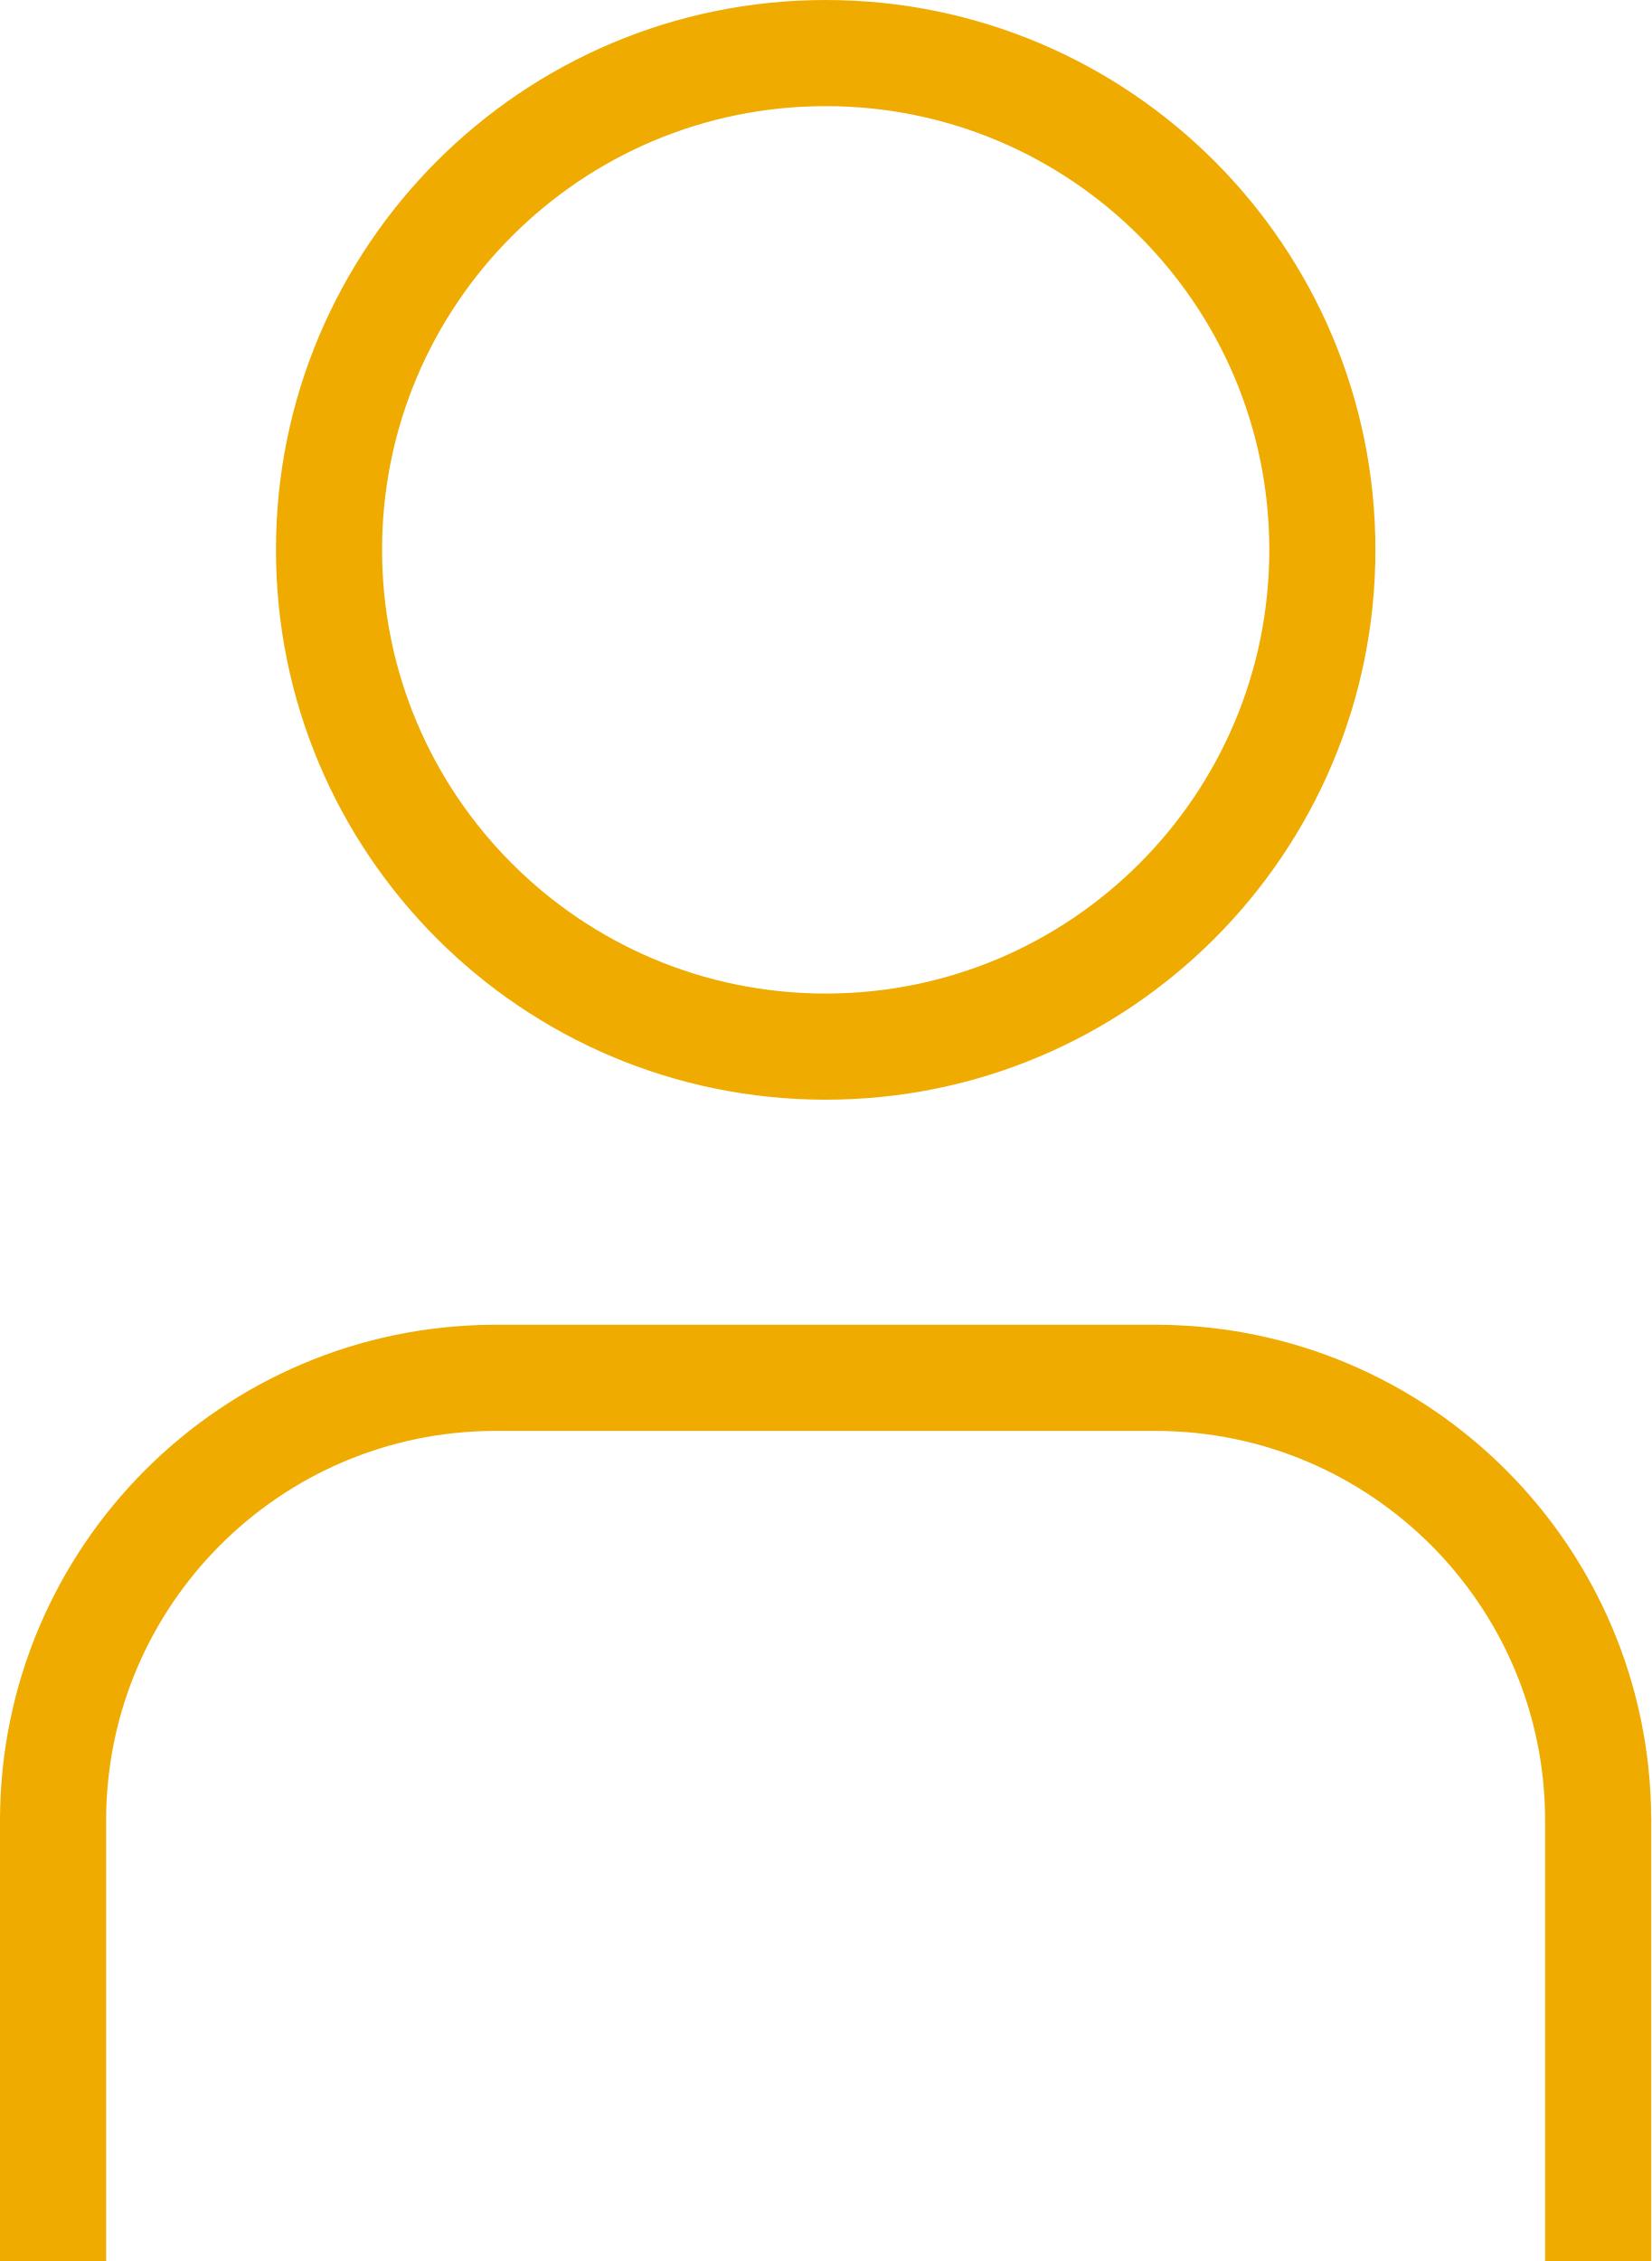
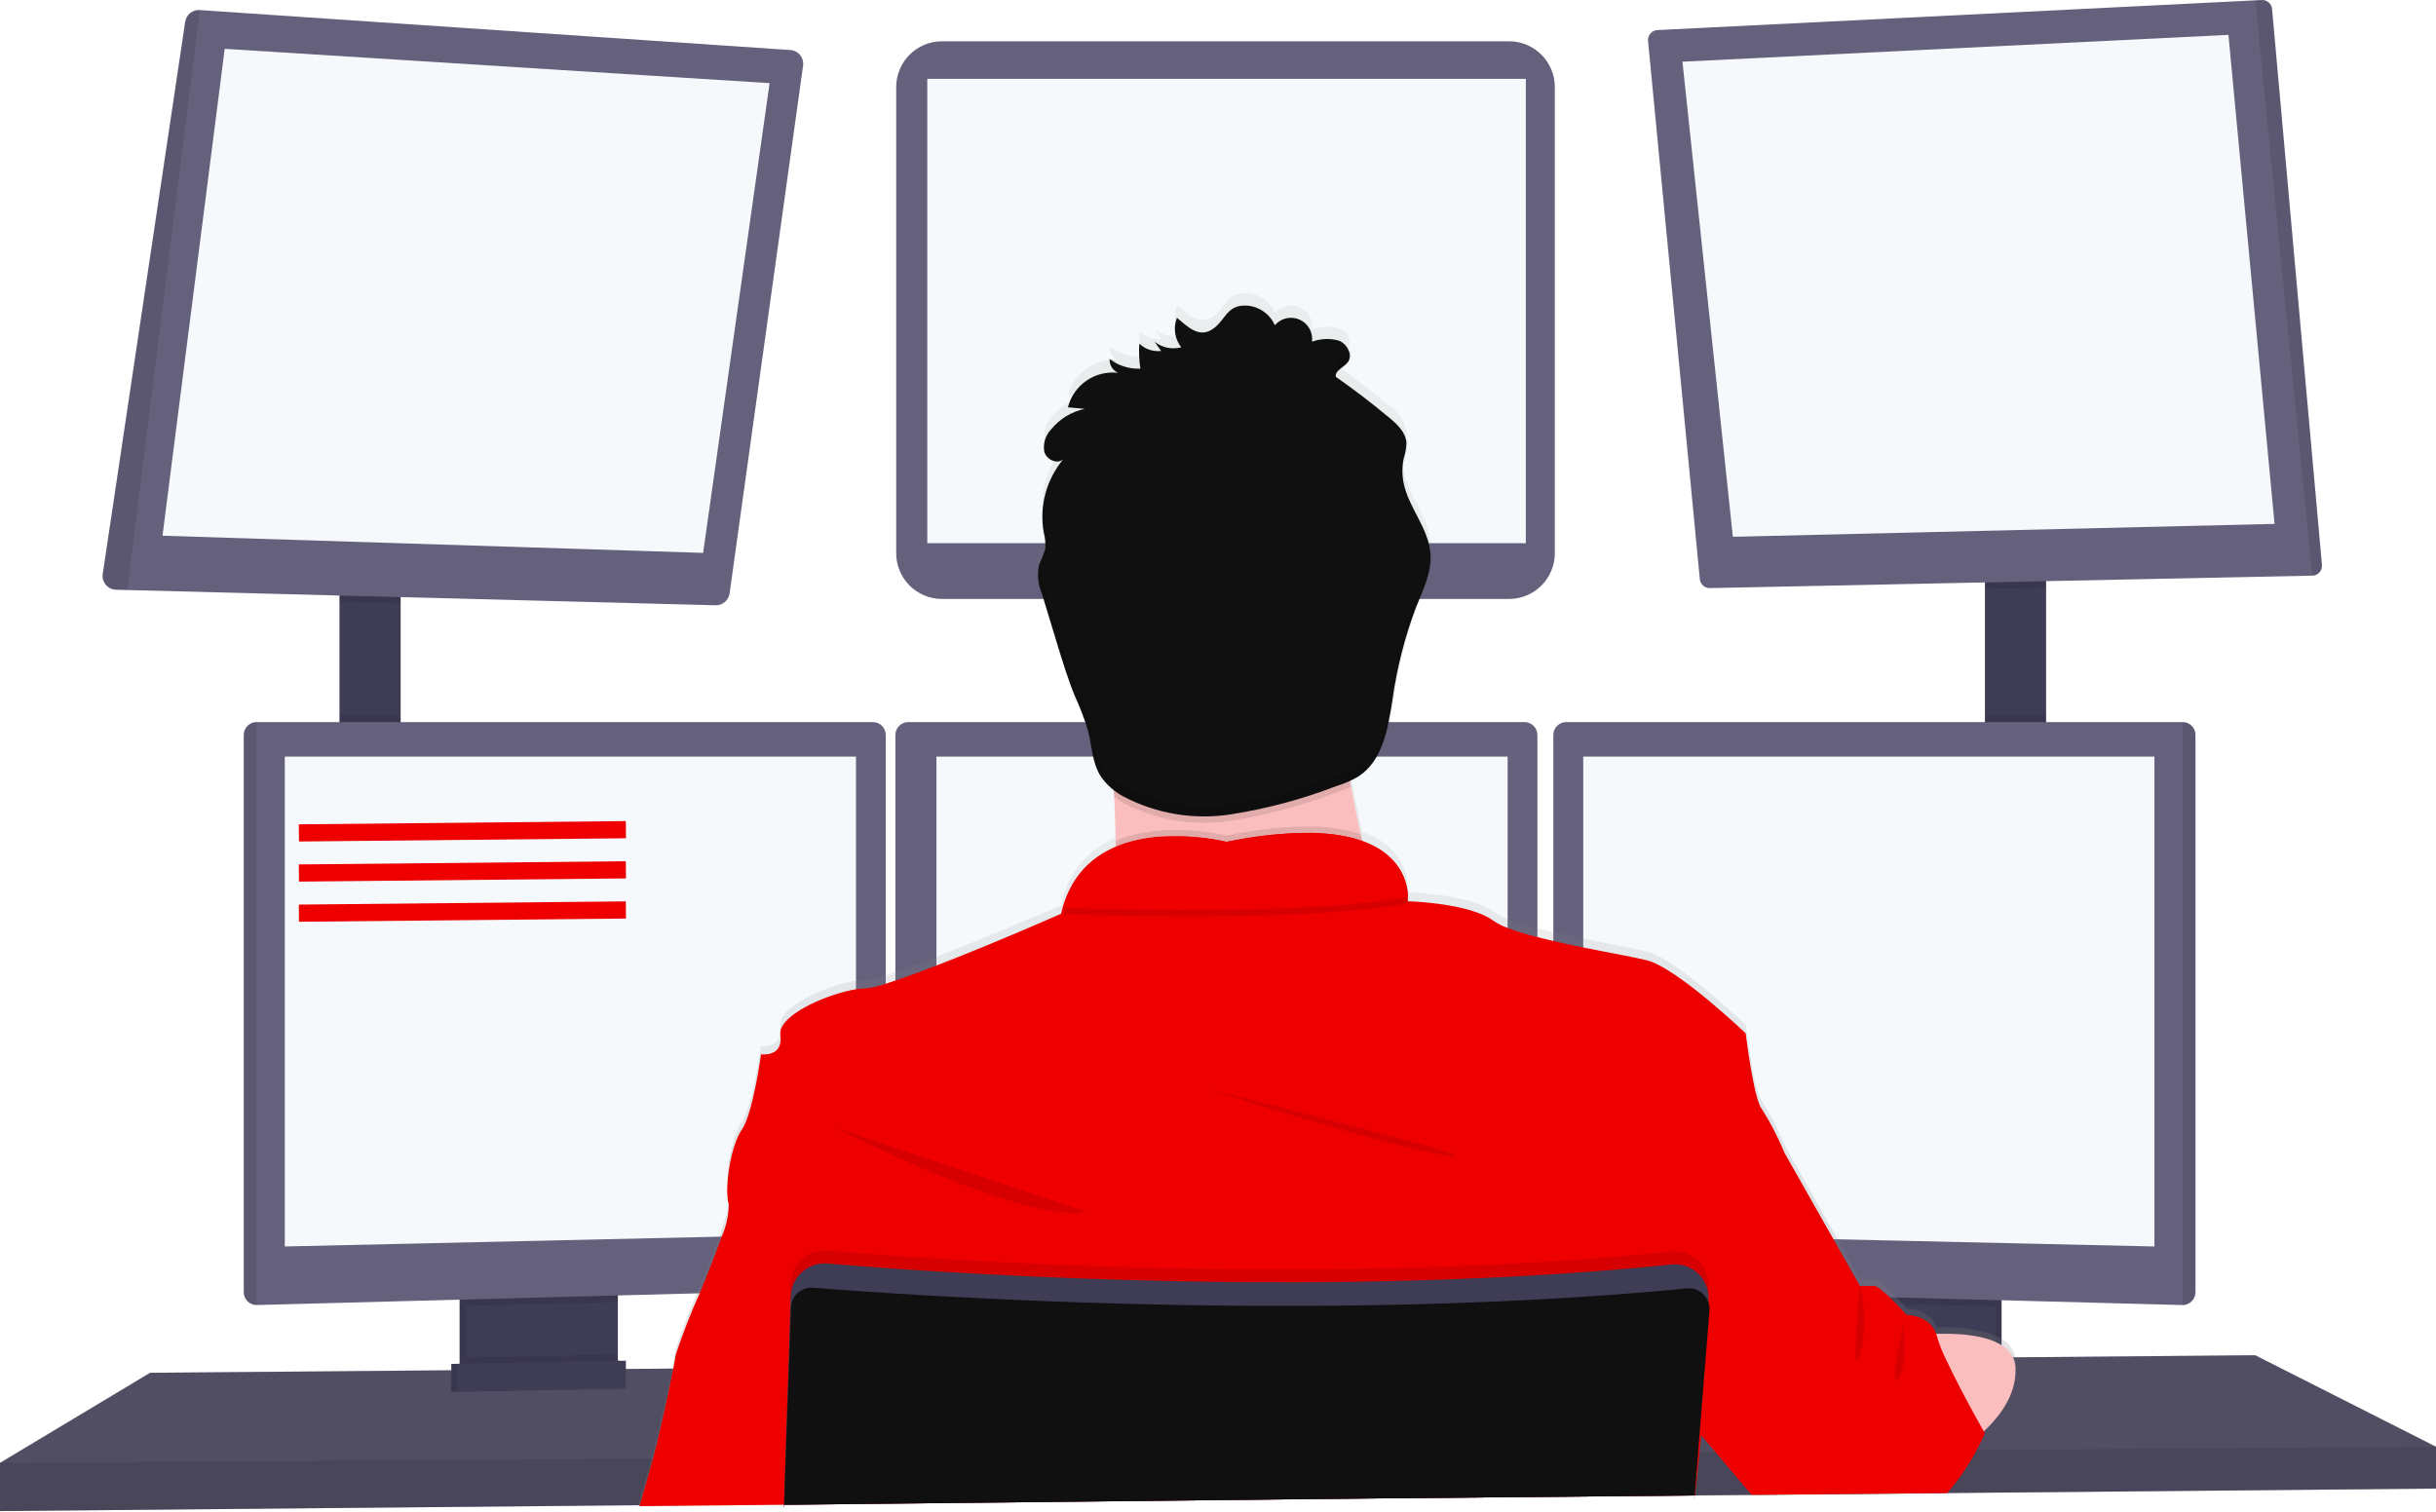
- <svg xmlns="http://www.w3.org/2000/svg" width="31.123" height="42.605" viewBox="0 0 31.123 42.605">
-   <g transform="translate(-422 -2029)">
-     <path d="M0,28.642V20.321A8.345,8.345,0,0,1,8.321,12H20.8a8.345,8.345,0,0,1,8.321,8.321v8.321" transform="translate(423 2042.963)" fill="none" stroke="#f0ab00" stroke-miterlimit="10" stroke-width="2" />
-     <circle cx="9.361" cy="9.361" r="9.361" transform="translate(428.201 2030)" fill="none" stroke="#f0ab00" stroke-miterlimit="10" stroke-width="2" />
+ <svg xmlns="http://www.w3.org/2000/svg" width="283.543" height="175.918" viewBox="0 0 283.543 175.918">
+   <defs>
+     <linearGradient id="a" x1="0.5" y1="1" x2="0.5" y2="-0.001" gradientUnits="objectBoundingBox">
+       <stop offset="0" stop-color="gray" stop-opacity="0.251" />
+       <stop offset="0.54" stop-color="gray" stop-opacity="0.122" />
+       <stop offset="1" stop-color="gray" stop-opacity="0.102" />
+     </linearGradient>
+   </defs>
+   <g transform="translate(0)">
+     <rect width="7.117" height="21.597" transform="translate(39.516 68.112)" fill="#3f3d56" />
+     <rect width="7.117" height="22.848" transform="translate(231.041 66.988)" fill="#3f3d56" />
+     <path d="M389.643,515.825v4.869l-56.9.524-.607.011-21.627.2-.517.008-6.574.056h-.195l-40.071.371-65.777.611h-.056l-16.724.157-.18,0-74.313.682V517.7l17.473-10.488,35.059-.292.749,0,.247,0,.749-.011,16.833-.139.753,0,.24,0,.749,0,5.4-.045.142,0,13.316-.112h.109l103.9-.876,2.543-.019h.255l1.94-.019,14.1-.116.749-.011.693-.008h.36l4.386-.034.869-.011,1.165-.008,3.652-.034,5.794-.049.749-.008,1.3-.007h.243l27.984-.24Z" transform="translate(-106.1 -347.398)" fill="#65617d" />
+     <path d="M389.643,515.825v4.869l-56.9.524-.607.011-21.627.2-.517.008-6.574.056h-.195l-40.071.371-65.777.611h-.056l-16.724.157-.18,0-74.313.682V517.7l17.473-10.488,35.059-.292.749,0,.247,0,.749-.011,16.833-.139.753,0,.24,0,.749,0,5.4-.045.142,0,13.316-.112h.109l103.9-.876,2.543-.019h.255l1.94-.019,14.1-.116.749-.011.693-.008h.36l4.386-.034.869-.011,1.165-.008,3.652-.034,5.794-.049.749-.008,1.3-.007h.243l27.984-.24Z" transform="translate(-106.1 -347.398)" opacity="0.2" />
+     <path d="M345.938,656.57v9.173a2.3,2.3,0,0,1-1.311,2.075,2.245,2.245,0,0,1-.936.225l-13.072.277a2.249,2.249,0,0,1-1.011-.214,2.292,2.292,0,0,1-1.337-2.086v-9.45Z" transform="translate(-274.772 -506.867)" fill="#3f3d56" />
+     <path d="M345.938,656.57v9.173a2.3,2.3,0,0,1-1.311,2.075,2.245,2.245,0,0,1-.936.225l-13.072.277a2.249,2.249,0,0,1-1.011-.214,2.292,2.292,0,0,1-1.337-2.086v-9.45Z" transform="translate(-274.772 -506.867)" opacity="0.1" />
+     <path d="M347.938,656.57v9.173a2.3,2.3,0,0,1-1.311,2.075,2.244,2.244,0,0,1-.936.225l-13.072.277a2.249,2.249,0,0,1-1.011-.214,2.292,2.292,0,0,1-1.337-2.086v-9.45Z" transform="translate(-276.022 -506.867)" fill="#3f3d56" />
+     <rect width="17.668" height="11.799" transform="translate(215.309 149.703)" fill="#3f3d56" />
+     <rect width="17.668" height="11.799" transform="translate(215.309 149.703)" opacity="0.1" />
+     <rect width="17.668" height="11.799" transform="translate(214.56 149.703)" fill="#3f3d56" />
+     <path d="M218.717,265.82v2.146l-7.117-.184V265.82Z" transform="translate(-172.084 -197.712)" opacity="0.1" />
+     <path d="M298.862,266.484l-8.551,61.428a1.611,1.611,0,0,1-1.637,1.39l-68.47-1.775-1.3-.034a1.611,1.611,0,0,1-1.558-1.824l9.6-64.3a1.611,1.611,0,0,1,1.7-1.36l68.717,4.652a1.607,1.607,0,0,1,1.5,1.828Z" transform="translate(-205.387 -258.837)" fill="#65617d" />
+     <path d="M163.84,99.16l-7.24,56.682,62.926,2,7.738-54.686Z" transform="translate(-137.685 -93.476)" fill="#f5f9fb" />
+     <rect width="76.661" height="64.923" rx="5.33" transform="translate(104.315 4.807)" fill="#65617d" />
+     <rect width="69.668" height="54.06" transform="translate(107.933 9.178)" fill="#f5f9fb" />
+     <path d="M730.047,262.82v1.42l-7.117.146V262.82Z" transform="translate(-491.89 -195.836)" opacity="0.1" />
+     <path d="M776.012,322.682a1.154,1.154,0,0,1-1.124,1.229l-70.118,1.45a1.154,1.154,0,0,1-1.172-1.045l-6.027-62.657a1.154,1.154,0,0,1,1.094-1.262l69.586-3.461L769,256.9a1.15,1.15,0,0,1,1.206,1.049Z" transform="translate(-505.744 -256.896)" fill="#65617d" />
+     <path d="M628.93,97.944l63.552-3.124,5.367,56.933-63.05,1.5Z" transform="translate(-433.098 -90.762)" fill="#f5f9fb" />
+     <path d="M894.041,322.682a1.154,1.154,0,0,1-1.124,1.229l-6.637-66.975.749-.037a1.15,1.15,0,0,1,1.206,1.049Z" transform="translate(-623.773 -256.896)" opacity="0.1" />
+     <path d="M228.658,259.992,220.2,327.518l-1.3-.034a1.611,1.611,0,0,1-1.558-1.824l9.6-64.3A1.611,1.611,0,0,1,228.658,259.992Z" transform="translate(-205.387 -258.83)" opacity="0.1" />
+     <rect width="7.117" height="6.398" transform="translate(39.516 83.312)" opacity="0.1" />
+     <path d="M268.6,483.65v1.862l-17.668.472V483.65Z" transform="translate(-196.682 -333.951)" opacity="0.1" />
+     <path d="M335.915,482.8v63a1.5,1.5,0,0,1-1.442,1.479l-71.785,1.91h-.019a1.5,1.5,0,0,1-1.48-1.48V482.8a1.5,1.5,0,0,1,1.48-1.479h71.766A1.5,1.5,0,0,1,335.915,482.8Z" transform="translate(-232.817 -397.259)" fill="#65617d" />
+     <path d="M262.688,481.32v67.871h-.019a1.5,1.5,0,0,1-1.48-1.48V482.8a1.5,1.5,0,0,1,1.48-1.479Z" transform="translate(-232.817 -397.259)" opacity="0.1" />
+     <path d="M194.6,319.15h66.485v55.529l-66.485,1.5Z" transform="translate(-161.451 -231.067)" fill="#f5f9fb" />
+     <rect width="7.117" height="6.525" transform="translate(231.041 83.312)" opacity="0.1" />
+     <path d="M696.6,483.65v2.4l-17.668-.472V483.65Z" transform="translate(-464.37 -333.951)" opacity="0.1" />
+     <path d="M742.89,482.8v64.911a1.5,1.5,0,0,1-1.5,1.48h0l-71.8-1.91a1.5,1.5,0,0,1-1.442-1.479v-63a1.5,1.5,0,0,1,1.479-1.479H741.4a1.5,1.5,0,0,1,1.495,1.479Z" transform="translate(-487.346 -397.259)" fill="#65617d" />
+     <path d="M865.188,482.8v64.912a1.5,1.5,0,0,1-1.5,1.479h0V481.32h0a1.5,1.5,0,0,1,1.5,1.48Z" transform="translate(-609.644 -397.259)" opacity="0.1" />
+     <path d="M664.585,319.15H598.1v55.529l66.485,1.5Z" transform="translate(-413.816 -231.067)" fill="#f5f9fb" />
+     <path d="M538.415,482.8v63a1.5,1.5,0,0,1-1.442,1.479l-71.785,1.91h0a1.5,1.5,0,0,1-1.5-1.48V482.8a1.5,1.5,0,0,1,1.48-1.479h71.766A1.5,1.5,0,0,1,538.415,482.8Z" transform="translate(-359.468 -397.259)" fill="#65617d" />
+     <path d="M397.1,319.15h66.485v55.529l-66.485,1.5Z" transform="translate(-288.103 -231.067)" fill="#f5f9fb" />
+     <path d="M389.643,533.65v4.869l-56.9.524-.607.011-21.627.2-.517.008-6.574.056h-.195l-40.071.371-65.777.611h-.056l-16.724.157-.18,0-74.313.682v-5.618l75.852-.5h.18l15.353-.1h.071l106.031-.7h.109l.064,0h.176l1.794-.011h.547l27.9-.187,1.648-.008.367,0Z" transform="translate(-106.1 -365.223)" opacity="0.1" />
+     <circle cx="19.226" cy="19.226" r="19.226" transform="translate(123.541 51.257)" fill="#fbbebe" />
+     <path d="M383.74,489.233a.465.465,0,0,1,.037-.131c.375-1.345,1.041-3.618,1.539-5.435.064-.225.124-.446.18-.655.551-2.049,1.622-6.847,2.217-9.84.21-1.052.375-1.873.408-2.285a62.346,62.346,0,0,1,2.48-6.454c.9-2.187,1.873-4.577,2.588-6.592a22.983,22.983,0,0,0,1.1-3.689,1.91,1.91,0,0,0,0-.8,5.5,5.5,0,0,1-.18-1.311h0c-.086-2.322.607-5.993,1.678-7.532,1.311-1.873,2.247-8.862,2.247-8.862s1.94.281,2.247-1.322a2.3,2.3,0,0,0,.037-.524,2.773,2.773,0,0,0-.034-.416c-.333-2.337,5.514-4.824,8.8-5.36a7.362,7.362,0,0,1,1.124-.1,10.2,10.2,0,0,0,2.341-.539q.524-.161,1.124-.375c1.378-.464,3.026-1.079,4.776-1.753,6.577-2.551,14.54-5.993,14.54-5.993.056-.266.12-.521.191-.772a10.379,10.379,0,0,1,6.124-7.09h0v-.749c0-1.292-.056-2.622-.112-3.948,0-.258-.022-.517-.037-.775V405.5c0-.262-.026-.524-.041-.783l-.067-.052a6.145,6.145,0,0,1-1.461-1.573,5.716,5.716,0,0,1-.532-1.124,34.319,34.319,0,0,1-.891-4.026l-.067-.277a31.459,31.459,0,0,0-1.5-3.963c-.828-2.03-1.465-4.12-2.1-6.236q-.577-1.922-1.165-3.85l-.592-1.963c-.112-.375-.225-.749-.311-1.124h0a4.964,4.964,0,0,1-.1-.524h0a3.746,3.746,0,0,1,.09-1.727,12.032,12.032,0,0,1,.494-1.124,2.954,2.954,0,0,0,.187-.517h0a1.147,1.147,0,0,0,.03-.12,2.119,2.119,0,0,0,.041-.4,6.92,6.92,0,0,0-.195-1.457.026.026,0,0,1,0-.019.964.964,0,0,0-.019-.1,9.535,9.535,0,0,1-.135-1.124,10.656,10.656,0,0,1,1.3-5.832l.071-.135a9.455,9.455,0,0,1,.689-1.041h0a5.282,5.282,0,0,1,.375-.457,1.5,1.5,0,0,1-2.079-.539,1.433,1.433,0,0,1-.086-.169c-.019-.045-.034-.094-.049-.142a3.06,3.06,0,0,1,.794-2.641,6.925,6.925,0,0,1,2.15-1.76h0a1.441,1.441,0,0,1,.15-.079,6.413,6.413,0,0,1,.989-.4h0a5.648,5.648,0,0,1,.61-.165l-1.39-.127-.562-.052a5.428,5.428,0,0,1,4.869-4.086h.4a4.4,4.4,0,0,1,.588.049,1.663,1.663,0,0,1-.993-1.622,5.4,5.4,0,0,0,3.442,1.146h.142a11.245,11.245,0,0,1-.127-1.225h0a12.435,12.435,0,0,1,0-1.671,3.161,3.161,0,0,0,2.54.846l-.779-1.086a3.555,3.555,0,0,0,2.457.768l.18-.019a2.626,2.626,0,0,0,.446-.086H447c-.071-.09-.135-.184-.2-.281l-.022-.045a3.624,3.624,0,0,1-.375-.783,2.486,2.486,0,0,1-.09-.326h0a3.277,3.277,0,0,1,.169-2.041c1.21,1.011,2.536,2.393,4.12,1.348s1.637-2.963,4.12-2.768a3.82,3.82,0,0,1,3.15,2.292,2.528,2.528,0,0,1,2.873-.655,2.566,2.566,0,0,1,1.453,2.581,5.176,5.176,0,0,1,3.128-.124,1.826,1.826,0,0,1,1.064,2.495.544.544,0,0,1-.052.075c-.461.6-1.479.921-1.371,1.671l.157.112.487.352q2.865,2.068,5.581,4.345a4.517,4.517,0,0,1,1.981,2.933,3.236,3.236,0,0,1-.09.888h0c-.06.292-.142.584-.206.876a7.308,7.308,0,0,0-.127,2.266h0c.026.221.06.438.1.659.573,2.9,2.888,5.285,3.116,8.24v.21a6.647,6.647,0,0,1-.026.948,20.219,20.219,0,0,1-1.678,5.244c-.041.1-.082.21-.12.315a52.18,52.18,0,0,0-2.622,10.548,37.557,37.557,0,0,1-.749,3.779,10.011,10.011,0,0,1-1.907,3.907,6.073,6.073,0,0,1-1.258,1.124,6.985,6.985,0,0,1-.993.528v.022c.041.229.075.457.116.685.023.12.041.24.064.375h0a.054.054,0,0,0,0,.022c.315,1.772.674,3.506,1.053,5.154l.191.82c4.719,1.7,5.278,5.2,5.311,6.532a3.615,3.615,0,0,1,0,.536s7.117.187,9.926,2.247a7.615,7.615,0,0,0,1.689.862,31.076,31.076,0,0,0,3.465,1.082c.6.157,1.232.311,1.873.461,1.124.258,2.315.509,3.465.749,3.068.618,5.956,1.124,7.42,1.5,3.495.884,11.488,8.547,11.488,8.547s.936,7.731,1.873,8.858a33.411,33.411,0,0,1,2.622,5.09l6.2,11.016,2.622,4.633h1.685a2.865,2.865,0,0,1,1.2.787c.446.4.94.891,1.375,1.341l.719.768.449.5s2.723.067,3.461,2.221a16.9,16.9,0,0,1,6.847.937,5.29,5.29,0,0,1,.749.4,3.251,3.251,0,0,1,1.547,2.12,3.134,3.134,0,0,1,.067.539c0,.214,0,.427,0,.637-.135,2.835-1.981,5.2-3.678,6.783l.12.213s-.056.135-.165.375c-.03.071-.067.15-.109.24h0c-.221.472-.573,1.18-1.034,2.008a23.716,23.716,0,0,1-3.585,4.933l-.109.112-21.627.2-.064-.075-4.2-5-2.086-2.487-.064-.079-.06.6-.2,1.985-.487,4.8-.026.24v.064l-.056.554.041-.554h-.109l-40.078.375-65.78.727v.315h-.052v-.315l-16.762.18Z" transform="translate(-309.465 -313.866)" fill="url(#a)" />
+     <path d="M561.251,481.254s-37.269,4.495-33.711,0c1.289-1.626,1.644-6.442,1.573-11.93-.022-1.667-.082-3.394-.169-5.113-.412-8.24-1.4-16.293-1.4-16.293s32.587-15.357,28.841-3.184c-1.5,4.918-1.008,11.825.131,18.308.333,1.892.719,3.746,1.124,5.506a129.067,129.067,0,0,0,3.615,12.705Z" transform="translate(-399.253 -371.442)" fill="#fbbebe" />
+     <path d="M561.251,527.369s-37.269,4.495-33.711,0c1.289-1.626,1.644-6.442,1.573-11.93,5.682-2.427,12.911-.618,12.911-.618,7.611-1.517,12.492-1.221,15.612-.157a129.08,129.08,0,0,0,3.615,12.705Z" transform="translate(-399.253 -417.558)" opacity="0.1" />
+     <path d="M400.992,594.286v-.315l65.78-.715,40.078-.375h.112l-.041.554.056-.554h.071v-.064l.513-5.038.195-1.906.06-.6.052-.5,2.315-7.72,2.315-7.708,1.948-6.491,2.974-9.918a33.274,33.274,0,0,0-2.622-5.057c-.936-1.124-1.873-8.8-1.873-8.8s-7.993-7.615-11.488-8.491c-1.465-.375-4.356-.873-7.427-1.5-1.15-.232-2.33-.479-3.465-.749-.641-.146-1.27-.3-1.873-.453a32.95,32.95,0,0,1-3.465-1.071,7.757,7.757,0,0,1-1.686-.858c-2.753-2.019-9.652-2.247-9.918-2.247h0a.157.157,0,0,1,0-.026v-.034a3.828,3.828,0,0,0,0-.472,3,3,0,0,0-.034-.524.472.472,0,0,0-.026-.187c-.019-.135-.041-.277-.075-.427a1.878,1.878,0,0,0-.045-.2,6.447,6.447,0,0,0-.468-1.307c-.026-.06-.06-.124-.09-.184a6.838,6.838,0,0,0-.637-.985c-.049-.064-.1-.131-.157-.195a7.34,7.34,0,0,0-1.019-.989c-.1-.079-.206-.161-.315-.236a1.743,1.743,0,0,0-.191-.135l-.333-.217-.311-.18c-.273-.15-.562-.3-.877-.434-.1-.045-.2-.086-.307-.127l-.408-.157h-.022l-.281-.112c-.214-.071-.431-.135-.659-.2L467,516.3l-.375-.086-.375-.079c-.375-.075-.775-.142-1.195-.195l-.427-.053-.438-.045-.453-.037-.644-.037-.749-.026a46.716,46.716,0,0,0-9.833,1.046,27.067,27.067,0,0,0-6.835-.63h-.326l-.375.022h-.24l-.483.045a3.593,3.593,0,0,0-.487.056c-.161.023-.33.041-.491.067l-.247.041c-.244.041-.491.086-.749.139q-.124.022-.247.056c-.326.071-.652.157-.974.255-.161.045-.322.1-.483.154-.082.023-.161.052-.24.082l-.24.086-.236.094-.281.112c-.142.06-.281.124-.419.191-.079.034-.157.071-.232.112s-.154.075-.225.116a10.4,10.4,0,0,0-2.326,1.641l-.191.183L436,519.8c-.064.064-.124.131-.184.2a8.933,8.933,0,0,0-.682.843c-.06.079-.116.157-.172.24a10.007,10.007,0,0,0-.644,1.094c-.049.09-.094.184-.139.273a12.249,12.249,0,0,0-.749,1.966q-.1.375-.191.749s-7.93,3.5-14.507,6.03c-1.749.674-3.4,1.285-4.776,1.745-.4.135-.775.259-1.124.375a10,10,0,0,1-2.341.539,7.347,7.347,0,0,0-1.124.1c-3.023.491-8.2,2.622-8.768,4.761a1.382,1.382,0,0,0-.037.524s0,.026,0,.041c.375,2.622-2.247,2.247-2.247,2.247s-.936,6.929-2.247,8.8c-.948,1.349-1.6,4.356-1.678,6.626h0a7.342,7.342,0,0,0,.165,2.109v.053a9.246,9.246,0,0,1-.82,3.629c-.663,1.929-1.629,4.326-2.558,6.589a76.732,76.732,0,0,0-2.8,7.2c-.034.3-.131.847-.266,1.547-.547,2.854-1.76,8.289-2.36,10.488-.446,1.641-1.094,3.888-1.539,5.431a.525.525,0,0,1-.037.131l16.792-.165v.315h.052Z" transform="translate(-309.734 -418.787)" fill="#e00" />
+     <path d="M445.44,607.57s21.35,11.05,29.029,9.739Z" transform="translate(-348.054 -476.221)" opacity="0.1" />
+     <path d="M561.44,595.57s20.788,6.742,27.717,7.678S561.44,595.57,561.44,595.57Z" transform="translate(-420.605 -468.716)" opacity="0.1" />
+     <path d="M555.953,525.218c-10.862,2-31.313,1.569-40.153,1.266,3.24-11.611,19.039-7.664,19.039-7.664C554.395,514.918,555.893,523.016,555.953,525.218Z" transform="translate(-392.06 -420.058)" opacity="0.1" />
+     <path d="M555.953,523.218c-10.862,2-31.313,1.569-40.153,1.266,3.24-11.611,19.039-7.664,19.039-7.664C554.395,512.918,555.893,521.016,555.953,523.218Z" transform="translate(-392.06 -418.807)" fill="#e00" />
+     <path d="M776.94,671.763s12.8-1.966,13.046,3.652-6.525,9.544-6.525,9.544Z" transform="translate(-555.387 -516.161)" fill="#fbbebe" />
+     <path d="M556.875,463.043a17.6,17.6,0,0,1-1.686.652A60.2,60.2,0,0,1,542.829,467a20.2,20.2,0,0,1-12.42-2.06,10.759,10.759,0,0,1-1.124-.73c-.412-8.24-1.4-16.293-1.4-16.293s32.587-15.357,28.841-3.184C555.231,449.652,555.736,456.559,556.875,463.043Z" transform="translate(-399.615 -371.442)" opacity="0.1" />
+     <path d="M524.627,356.717a3.547,3.547,0,0,1-3.116-.655l.779,1.083a3.173,3.173,0,0,1-2.539-.843,12.765,12.765,0,0,0,.12,2.9,5.439,5.439,0,0,1-3.581-1.124,1.655,1.655,0,0,0,.989,1.614,5.371,5.371,0,0,0-5.843,4.012l1.955.18a6.918,6.918,0,0,0-3.91,2.386,3.03,3.03,0,0,0-.794,2.622c.262.914,1.528,1.5,2.217.847a10.465,10.465,0,0,0-2.285,8.536,5.418,5.418,0,0,1,.172,1.97,16.7,16.7,0,0,1-.708,1.757,5.55,5.55,0,0,0,.315,3.371l1.757,5.776c.637,2.086,1.27,4.176,2.1,6.2a30.754,30.754,0,0,1,1.5,3.937c.472,1.813.491,3.8,1.5,5.382a7.466,7.466,0,0,0,2.689,2.371,20.206,20.206,0,0,0,12.42,2.06,60.16,60.16,0,0,0,12.342-3.307,11.614,11.614,0,0,0,2.562-1.124c2.791-1.828,3.412-5.566,3.933-8.858a50.292,50.292,0,0,1,2.731-10.787c.817-2.056,1.873-4.143,1.693-6.345-.229-2.925-2.543-5.3-3.116-8.173a7.117,7.117,0,0,1,.026-2.91,6.615,6.615,0,0,0,.3-1.76c-.064-1.206-1.053-2.135-1.981-2.91q-3.023-2.525-6.24-4.772c-.109-.749.91-1.071,1.371-1.663.652-.835-.022-2.161-1.011-2.551a5.177,5.177,0,0,0-3.128.124,2.468,2.468,0,0,0-4.326-1.914,3.821,3.821,0,0,0-3.154-2.277c-2.483-.195-2.532,1.7-4.12,2.749s-2.9-.333-4.12-1.337A3.476,3.476,0,0,0,524.627,356.717Z" transform="translate(-387.133 -316.286)" fill="#101010" />
+     <path d="M741.4,643.066s-.333.794-.948,1.944a25.845,25.845,0,0,1-3.371,4.933l-.1.109h-.607l-21.627.2h-.517l-.064-.075-4.2-4.978-1.581-1.877-.064-.079-.135-.157-.075-.09-.1-.116-3.075-3.648,1.124-4.682,1.914-7.888.049-.191.375-1.5.266-1.124.891-3.663,3.056-12.6,5.431,2.809,5.727,10.113,3.075,5.431h1.686c.318,0,1.049.614,1.783,1.322.262.251.524.517.749.749.667.689,1.195,1.281,1.195,1.281s2.731.06,3.465,2.21a2.608,2.608,0,0,1,.094.318,15.1,15.1,0,0,0,.948,2.457c.483,1.053,1.09,2.247,1.7,3.442,1.142,2.191,2.3,4.277,2.731,5.034l.052.094Z" transform="translate(-510.356 -476.227)" fill="#e00" />
+     <path d="M536.619,649.891l-.037.536v.037l-.064.861-.5,6.933-.6,8.353-.172,2.352L534.87,674v.064l-40.078.375-65.769.712v.315h-.052v-.419l.169-5.379.322-10.51.277-8.911.026-.888a3.944,3.944,0,0,1,4.278-3.809c1.768.15,4.064.333,6.81.528l1.124.082c15.855,1.1,45.157,2.524,74.725.749.622-.034,1.247-.071,1.873-.116,4.585-.288,9.165-.659,13.7-1.124a3.944,3.944,0,0,1,4.345,4.206Z" transform="translate(-337.753 -499.964)" opacity="0.1" />
+     <path d="M429.08,677.983v-.315l65.781-.715,40.078-.375h.112v-.064l.375-5.034.161-2.247.614-8.469.483-6.7V653.9a3.975,3.975,0,0,0-.041-.925.11.11,0,0,0,0-.037,3.892,3.892,0,0,0-.749-1.738,3.948,3.948,0,0,0-3.528-1.5c-4.536.464-9.117.835-13.7,1.124-.625.045-1.251.083-1.873.116-29.568,1.757-58.87.333-74.725-.749l-1.124-.082c-2.745-.195-5.042-.375-6.809-.528a3.948,3.948,0,0,0-4.21,3.2,4.117,4.117,0,0,0-.067.614l-.255,8.3-.348,10.514-.165,5.379V678Z" transform="translate(-337.822 -502.485)" fill="#3f3d56" />
+     <path d="M536.819,659.739l-.461,5.742-.685,8.559-.172,2.143-.375,4.8-.022.24v.064h0l-.056.554.041-.554h-.109l-40.078.375-65.792.712v-.1l.184-5.379.375-10.51.24-6.986a2.382,2.382,0,0,1,1.146-1.966,2.34,2.34,0,0,1,1.416-.337c.787.064,1.753.139,2.88.221,1.832.135,4.09.292,6.72.457,4.869.307,10.978.637,17.979.906,19.477.749,45.771,1,70.747-1.187,1.124-.1,2.285-.206,3.42-.315a2.344,2.344,0,0,1,1.3.247,1.941,1.941,0,0,1,.322.2,2.3,2.3,0,0,1,.749.921,1.343,1.343,0,0,1,.094.229A2.351,2.351,0,0,1,536.819,659.739Z" transform="translate(-337.841 -507.186)" fill="#101010" />
+     <path d="M347.938,677.87v1.195a2.3,2.3,0,0,1-1.311,2.075l-15.02.288a2.292,2.292,0,0,1-1.337-2.086v-1.124Z" transform="translate(-276.022 -520.189)" opacity="0.1" />
+     <path d="M265.921,510.147l-19.571.375v-3.247l19.571-.375Z" transform="translate(-193.818 -348.493)" fill="#3f3d56" />
+     <path d="M265.921,510.147l-19.571.375v-3.247l19.571-.375Z" transform="translate(-193.818 -348.493)" opacity="0.1" />
+     <path d="M267.921,510.147l-19.571.375v-3.247l19.571-.375Z" transform="translate(-195.069 -348.493)" fill="#3f3d56" />
+     <g transform="translate(120.94 37.578)" opacity="0.1">
+       <path d="M551.677,358.846a3.652,3.652,0,0,1-.708-1.626,3.555,3.555,0,0,0,.157,1.723A3.37,3.37,0,0,0,551.677,358.846Z" transform="translate(-534.969 -357.22)" />
+       <path d="M540,365.886a13.153,13.153,0,0,1-.139-1.386v1.39Z" transform="translate(-528.048 -361.773)" />
+       <path d="M621.687,396.316a6.872,6.872,0,0,1,.135-.992,6.735,6.735,0,0,0,.3-1.757,2.308,2.308,0,0,0-.06-.4c-.064.345-.165.689-.24,1.03A7.168,7.168,0,0,0,621.687,396.316Z" transform="translate(-579.21 -379.705)" />
+       <path d="M600.917,367.5l.408.3a7.386,7.386,0,0,0,.963-.832,1.375,1.375,0,0,0,.142-1.363,1.124,1.124,0,0,1-.142.24C601.827,366.432,600.808,366.757,600.917,367.5Z" transform="translate(-566.23 -362.461)" />
+       <path d="M518.216,380.29a4.606,4.606,0,0,0-.326.854,6.8,6.8,0,0,1,1.873-.708Z" transform="translate(-514.307 -371.649)" />
+       <path d="M531.369,368.641a5.552,5.552,0,0,1-.7-.461,1.6,1.6,0,0,0,.034.442A4.437,4.437,0,0,1,531.369,368.641Z" transform="translate(-522.295 -364.075)" />
+       <path d="M554.019,428.33a19.291,19.291,0,0,1-1.686,5.289A50.277,50.277,0,0,0,549.6,444.41c-.521,3.292-1.124,7.031-3.933,8.855a11.237,11.237,0,0,1-2.558,1.124,59.964,59.964,0,0,1-12.361,3.307,20.2,20.2,0,0,1-12.42-2.056,7.493,7.493,0,0,1-2.689-2.371c-1-1.584-1.019-3.57-1.5-5.382a30.8,30.8,0,0,0-1.5-3.94c-.828-2.015-1.464-4.12-2.1-6.192q-.88-2.888-1.757-5.779a10.781,10.781,0,0,1-.427-1.779,6.712,6.712,0,0,0,.427,2.9q.876,2.9,1.757,5.779c.633,2.086,1.27,4.176,2.1,6.192a30.79,30.79,0,0,1,1.5,3.94c.472,1.813.491,3.8,1.5,5.383a7.493,7.493,0,0,0,2.689,2.371,20.209,20.209,0,0,0,12.42,2.056,60.415,60.415,0,0,0,12.361-3.307,11.237,11.237,0,0,0,2.558-1.124c2.79-1.824,3.412-5.562,3.933-8.855a50.275,50.275,0,0,1,2.731-10.791c.817-2.053,1.873-4.139,1.693-6.345C554.027,428.375,554.019,428.352,554.019,428.33Z" transform="translate(-508.324 -401.695)" />
+       <path d="M510.073,419.031v-.041a5.243,5.243,0,0,0-.172-1.966,9.967,9.967,0,0,1-.146-1.244,10.248,10.248,0,0,0,.146,2.367C509.961,418.439,510.028,418.735,510.073,419.031Z" transform="translate(-509.21 -393.846)" />
+       <path d="M511.487,396.3a10.4,10.4,0,0,1,.977-1.375c-.685.656-1.951.071-2.217-.839a2.184,2.184,0,0,0,0,1.124A1.644,1.644,0,0,0,511.487,396.3Z" transform="translate(-509.481 -380.28)" />
+     </g>
+     <path d="M762.559,656.57a16.275,16.275,0,0,1,0,8.053C761.372,668.369,762.559,656.57,762.559,656.57Z" transform="translate(-546.063 -506.867)" opacity="0.1" />
+     <path d="M775.267,668.3s.5,5.469-.625,6.439S775.267,668.3,775.267,668.3Z" transform="translate(-553.714 -514.204)" opacity="0.1" />
+     <line y1="0.375" x2="38.059" transform="translate(34.793 96.59)" fill="none" stroke="#e00" stroke-miterlimit="10" stroke-width="2" />
+     <line y1="0.371" x2="38.059" transform="translate(34.793 101.264)" fill="none" stroke="#e00" stroke-miterlimit="10" stroke-width="2" />
+     <line y1="0.375" x2="38.059" transform="translate(34.793 105.935)" fill="none" stroke="#e00" stroke-miterlimit="10" stroke-width="2" />
  </g>
</svg>
